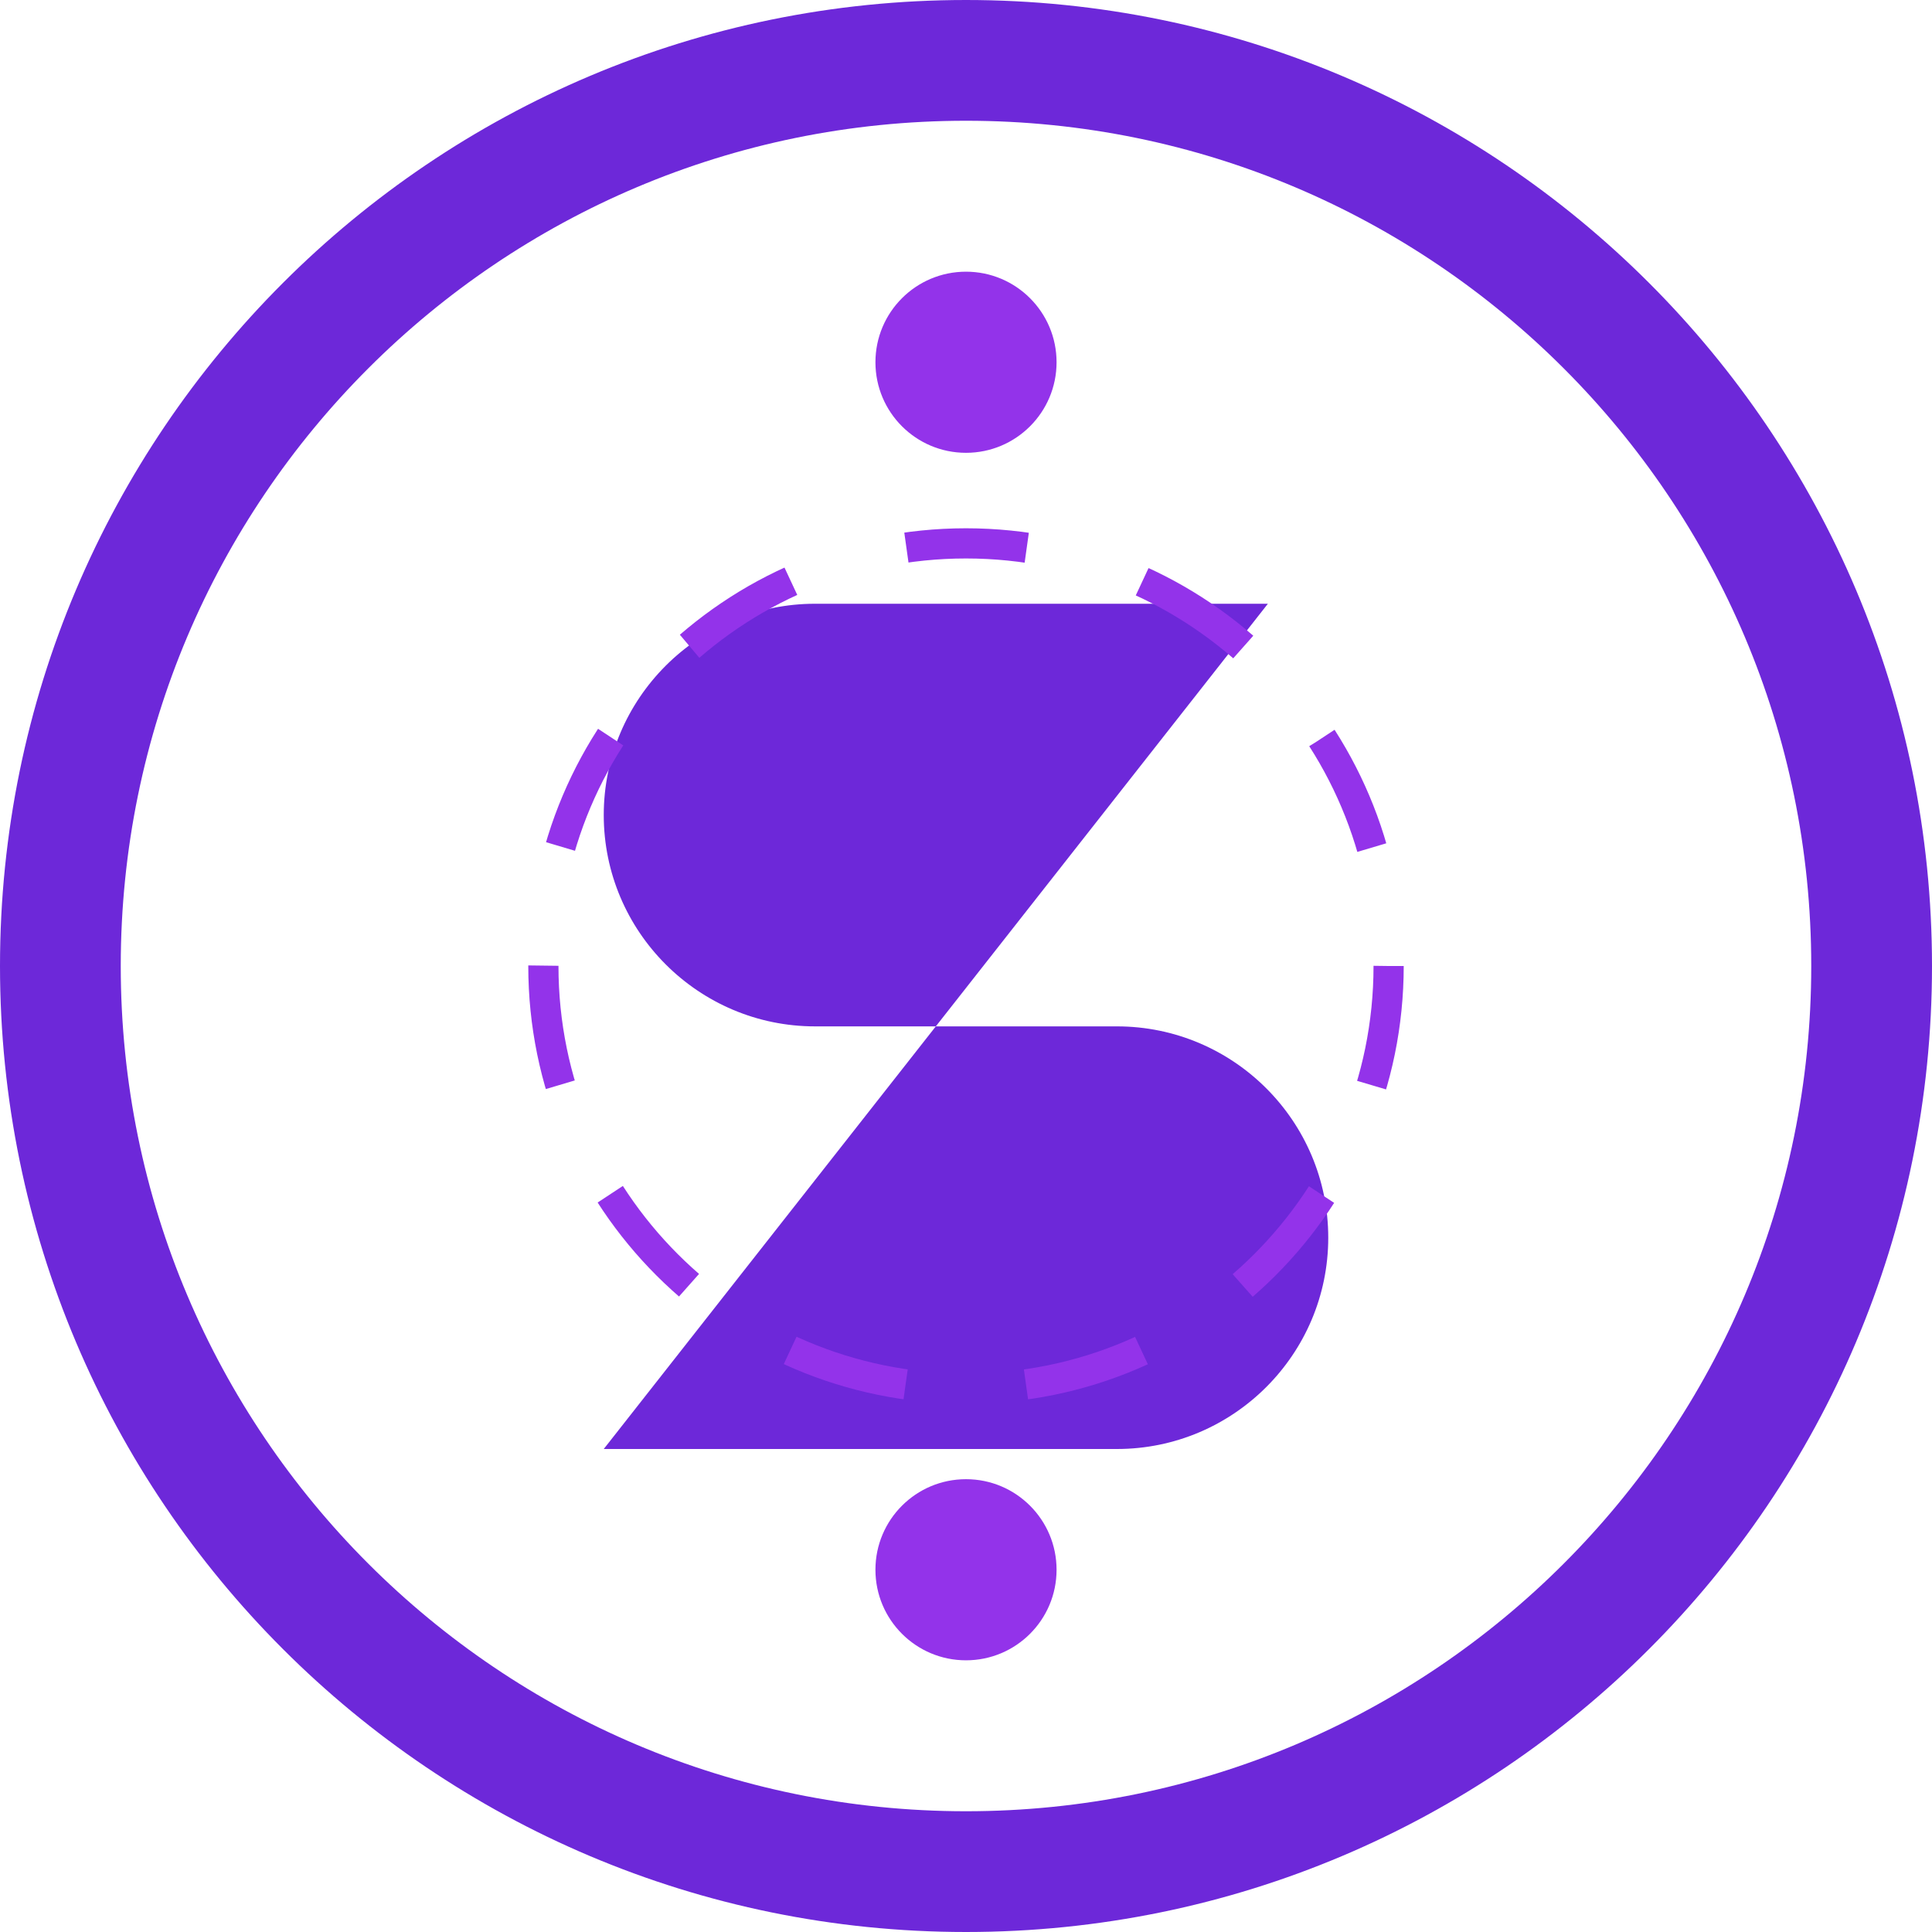
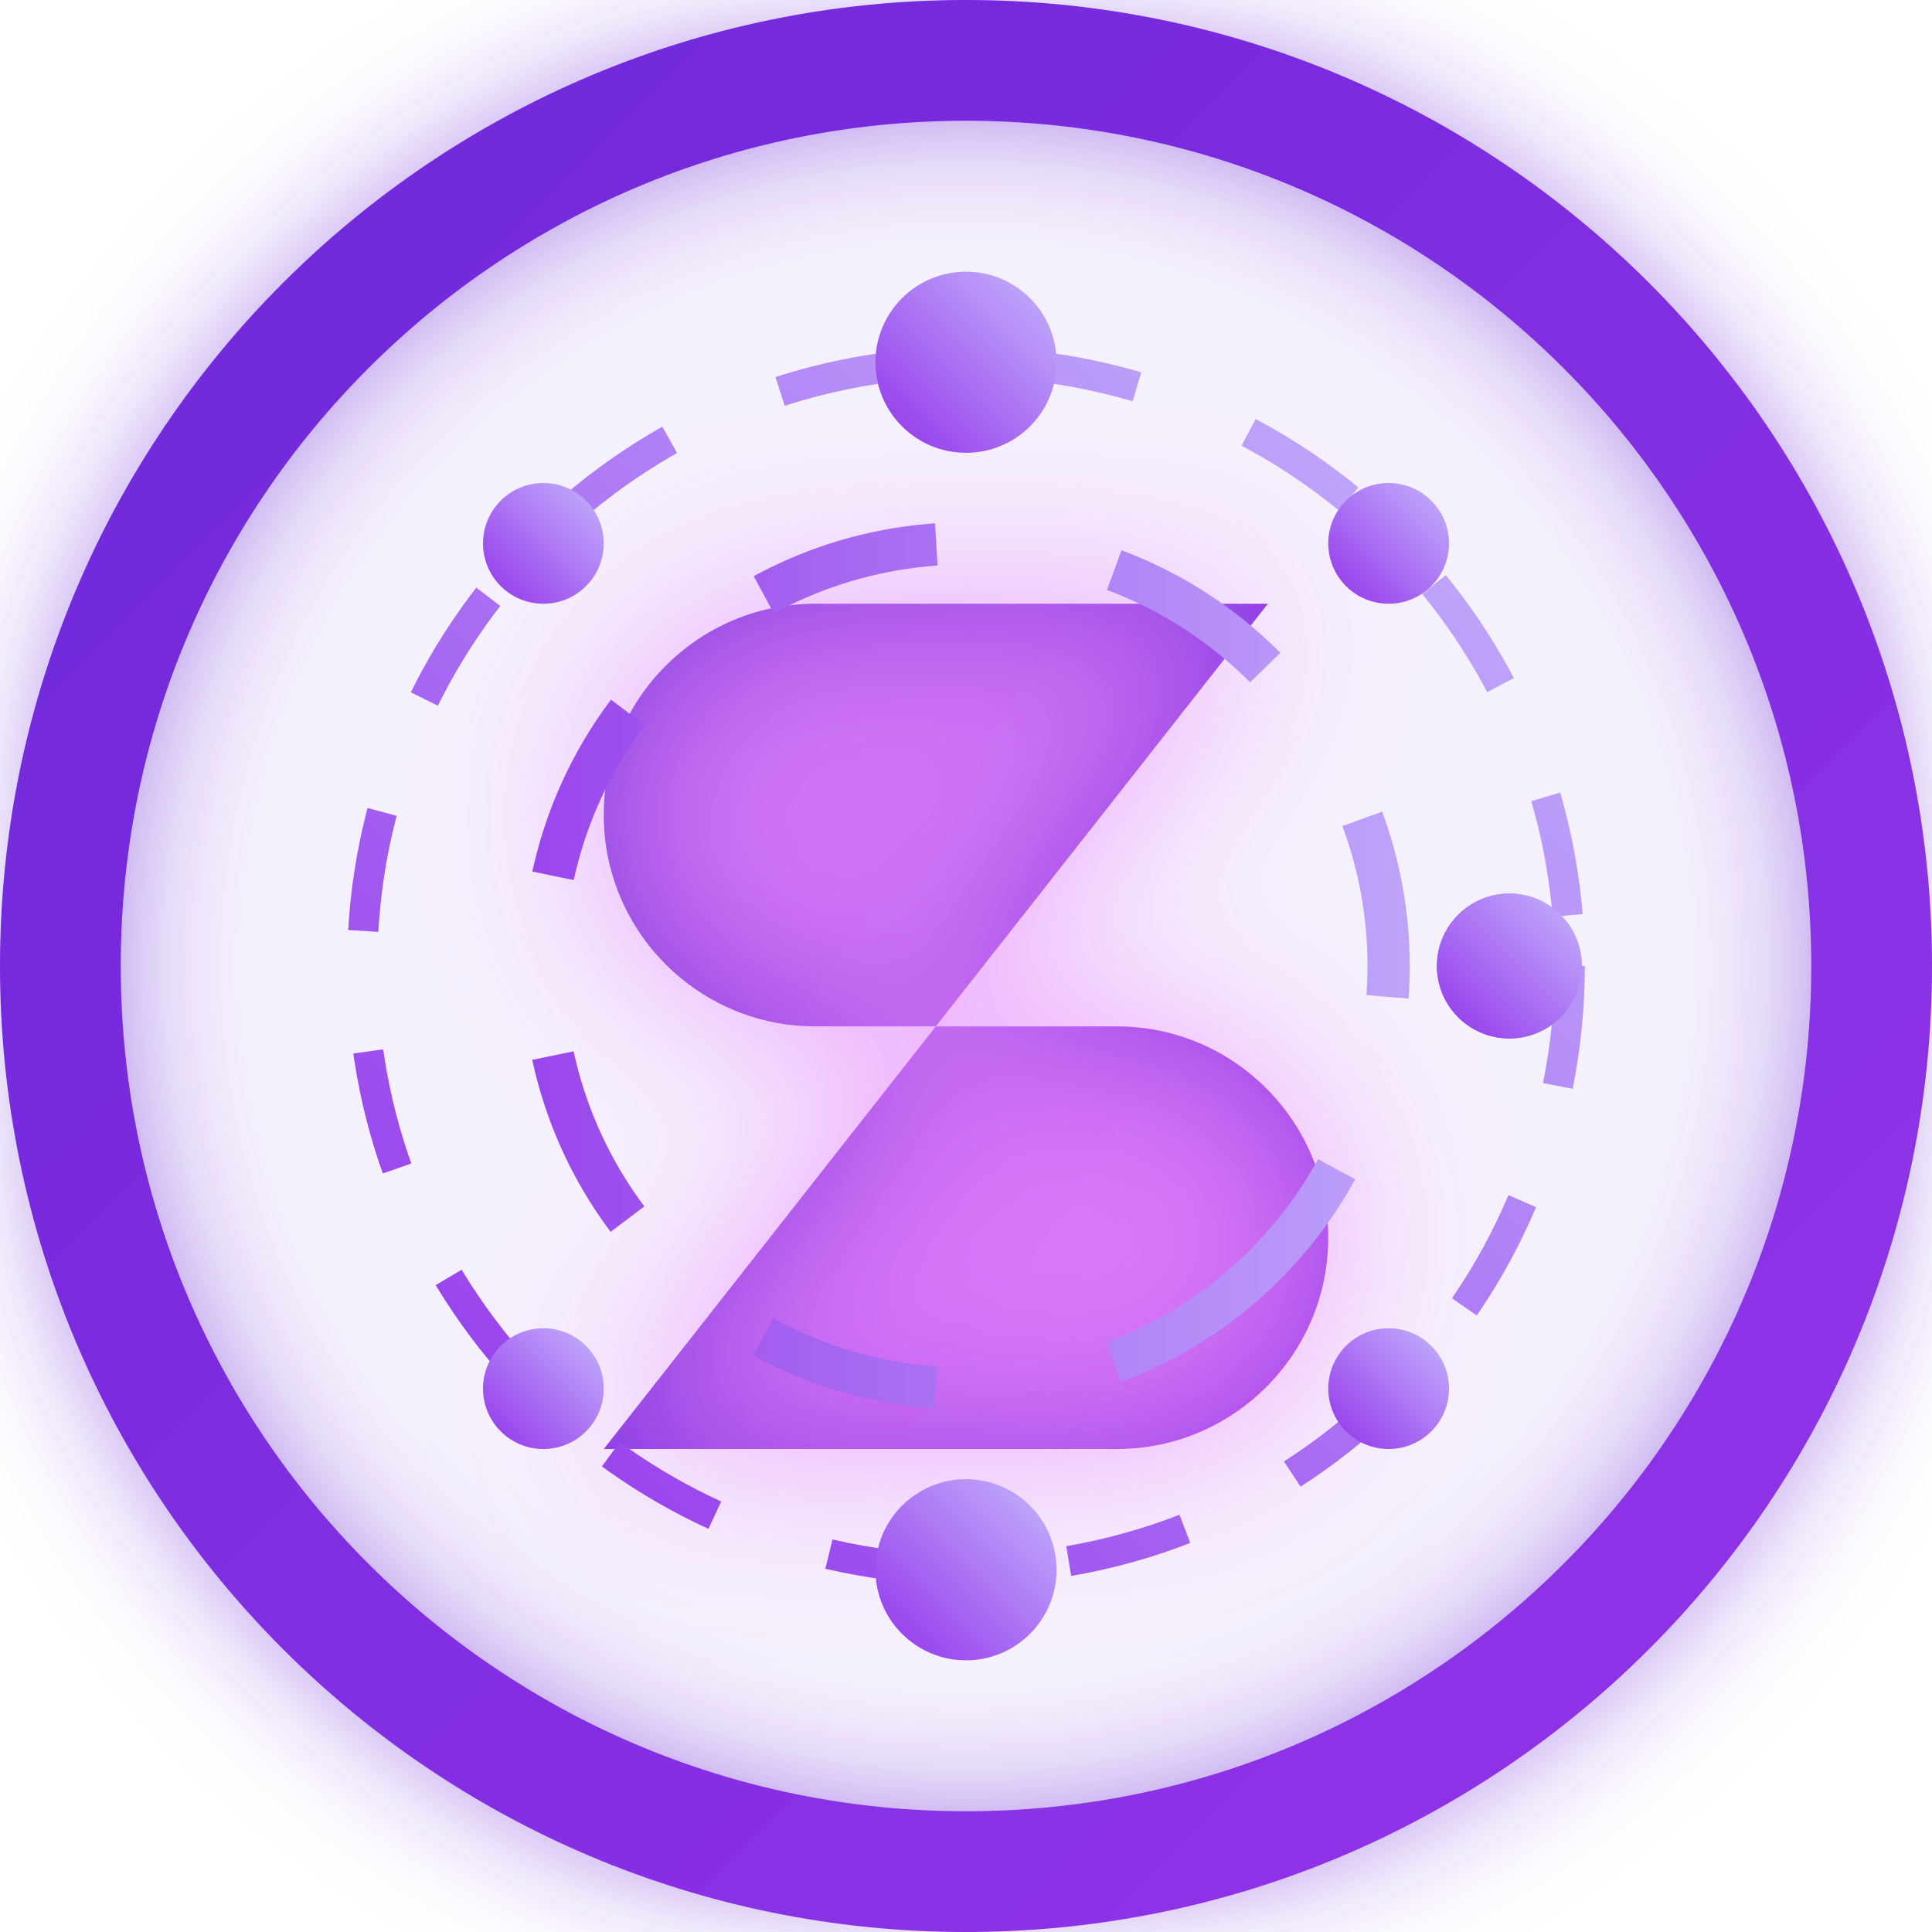
<svg xmlns="http://www.w3.org/2000/svg" width="32" height="32" viewBox="0 0 32 32">
+   <defs>
+     <linearGradient id="gradientPrimary" x1="0%" y1="0%" x2="100%" y2="100%">
+       <stop offset="0%" stop-color="#6d28d9" />
+       <stop offset="100%" stop-color="#9333ea" />
+     </linearGradient>
+     <linearGradient id="gradientSecondary" x1="0%" y1="100%" x2="100%" y2="0%">
+       <stop offset="0%" stop-color="#9333ea" />
+       <stop offset="100%" stop-color="#c4b5fd" />
+     </linearGradient>
+     <linearGradient id="gradientDark" x1="0%" y1="0%" x2="100%" y2="100%">
+       <stop offset="0%" stop-color="#8b5cf6" />
+       <stop offset="100%" stop-color="#a78bfa" />
+     </linearGradient>
+     <filter id="glow" x="-50%" y="-50%" width="200%" height="200%">
+       <feGaussianBlur stdDeviation="1.5" result="blur" />
+       <feColorMatrix in="blur" type="matrix" values="1 0 0 0 0.6  0 1 0 0 0.2  0 0 1 0 1  0 0 0 0.7 0" result="glow" />
+       <feBlend in="SourceGraphic" in2="glow" mode="screen" />
+     </filter>
+   </defs>
  <style>
    .currency {
-       fill: #6d28d9;
+       fill: url(#gradientPrimary);
+       filter: url(#glow);
    }
    .accent {
-       fill: #9333ea;
+       fill: url(#gradientSecondary);
    }
    .circle {
      fill: none;
-       stroke: #6d28d9;
+       stroke: url(#gradientPrimary);
      stroke-width: 2;
+       filter: drop-shadow(0px 0px 1px rgba(109, 40, 217, 0.5));
+     }
+     .rotate-circle {
+       stroke: url(#gradientSecondary);
    }
    @media (prefers-color-scheme: dark) {
-       .currency { fill: #a78bfa; }
+       .currency { fill: url(#gradientDark); }
      .accent { fill: #c4b5fd; }
-       .circle { stroke: #a78bfa; }
+       .circle { stroke: url(#gradientDark); }
+       .rotate-circle { stroke: #a78bfa; }
    }
    .pulse {
-       animation: pulse 3s infinite ease-in-out;
+       animation: pulse 4s infinite ease-in-out;
    }
    @keyframes pulse {
-       0%, 100% { transform: scale(1); }
-       50% { transform: scale(1.05); }
+       0%, 100% { transform: scale(1); opacity: 1; }
+       50% { transform: scale(1.05); opacity: 0.9; }
    }
    .rotate {
      transform-origin: center;
-       animation: rotate 12s infinite linear;
+       animation: rotate 15s infinite linear;
    }
    @keyframes rotate {
      from { transform: rotate(0deg); }
      to { transform: rotate(360deg); }
    }
+     .float {
+       animation: float 5s infinite ease-in-out;
+     }
+     @keyframes float {
+       0%, 100% { transform: translateY(0); }
+       50% { transform: translateY(-6px); }
+     }
+     .glow {
+       animation: glow 3s infinite alternate ease-in-out;
+     }
+     @keyframes glow {
+       from { opacity: 0.7; filter: blur(0); }
+       to { opacity: 1; filter: blur(0.5px); }
+     }
+     .orbit {
+       transform-origin: center;
+       animation: orbit 12s infinite linear;
+     }
+     @keyframes orbit {
+       from { transform: rotate(0deg) translateX(9px) rotate(0deg); }
+       to { transform: rotate(360deg) translateX(9px) rotate(-360deg); }
+     }
  </style>
  <g class="pulse">
+     <circle cx="16" cy="16" r="16" fill="#6d28d9" opacity="0.07" class="glow" />
    <circle cx="16" cy="16" r="15" class="circle" />
    <path d="M16 7v18M21 10H13.5c-1.93 0-3.5 1.57-3.5 3.5S11.57 17 13.5 17H18.5c1.93 0 3.5 1.57 3.5 3.5S20.43 24 18.5 24H10" class="currency" stroke-width="2.5" stroke-linecap="round" />
    <g class="rotate">
-       <circle cx="16" cy="16" r="7" fill="none" stroke="#9333ea" stroke-width="0.5" stroke-dasharray="2 2" />
+       <circle cx="16" cy="16" r="10" fill="none" class="rotate-circle" stroke-width="0.5" stroke-dasharray="2 2" />
+       <circle cx="16" cy="16" r="7" fill="none" class="rotate-circle" stroke-width="0.7" stroke-dasharray="3 3" transform="rotate(45 16 16)" />
    </g>
-     <circle cx="16" cy="6" r="1.5" class="accent" />
-     <circle cx="16" cy="26" r="1.5" class="accent" />
+     <circle cx="16" cy="6" r="1.5" class="accent float" />
+     <circle cx="16" cy="26" r="1.5" class="accent float" style="animation-delay: -2s;" />
+     <g class="orbit" style="animation-delay: -3s;">
+       <circle cx="25" cy="16" r="1.2" class="accent glow" style="animation-delay: 1s;" />
+     </g>
+     <g class="orbit" style="animation-delay: -6s;">
+       <circle cx="25" cy="16" r="1.2" class="accent glow" style="animation-delay: 0.5s;" />
+     </g>
+     <circle cx="9" cy="9" r="1" class="accent glow" style="animation-delay: 1s;" />
+     <circle cx="23" cy="9" r="1" class="accent glow" style="animation-delay: 0.5s;" />
+     <circle cx="9" cy="23" r="1" class="accent glow" style="animation-delay: 1.5s;" />
+     <circle cx="23" cy="23" r="1" class="accent glow" style="animation-delay: 2s;" />
  </g>
</svg>
